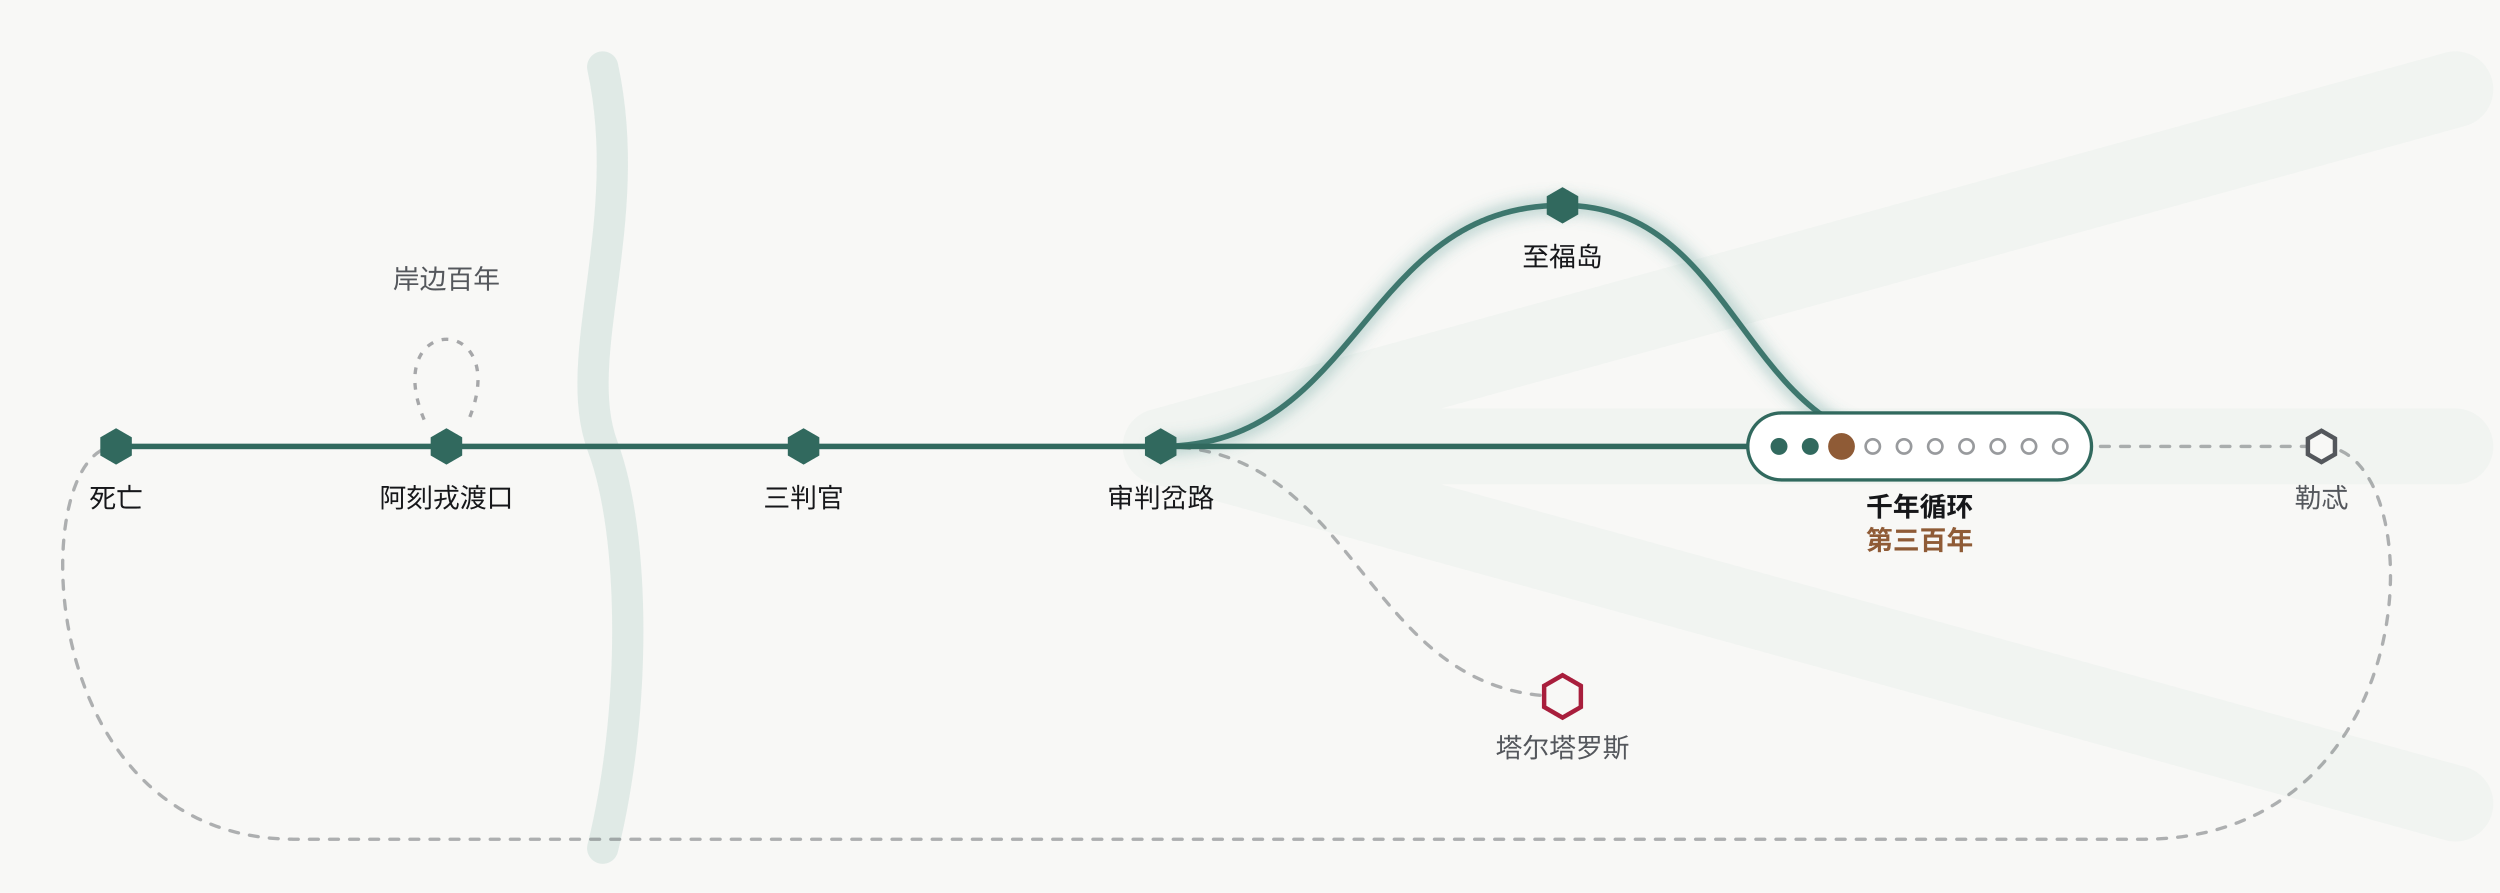
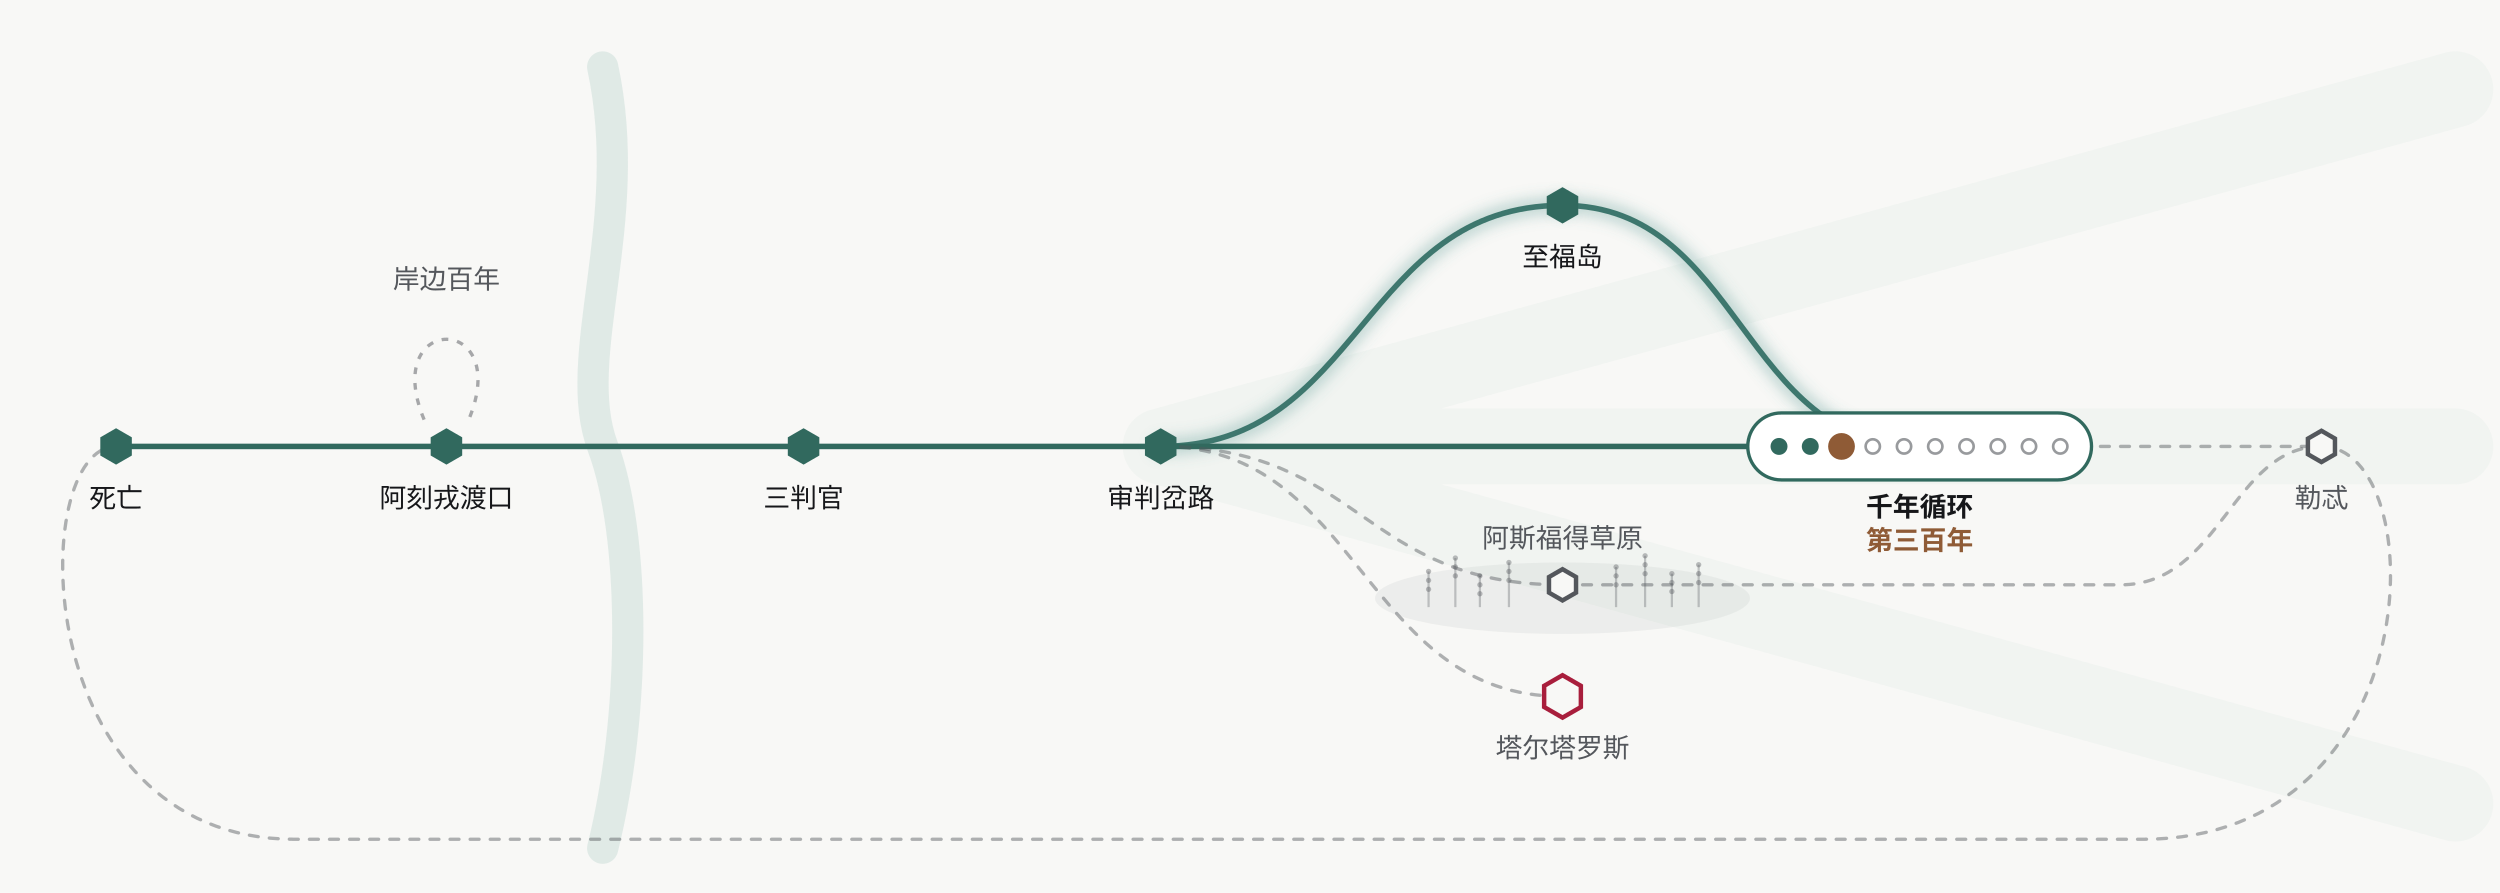
<svg xmlns="http://www.w3.org/2000/svg" width="1120" height="400" viewBox="0 0 1120 400" data-civ="gr" data-theme="light" role="img" aria-label="希腊">
  <style>.pulse{transform-box:fill-box;transform-origin:center;animation:pulse 2.4s ease-out infinite}@keyframes pulse{0%{opacity:.75;transform:scale(1)}80%,100%{opacity:0;transform:scale(2.4)}}@media (prefers-reduced-motion:reduce){.pulse{animation:none;opacity:.5;transform:scale(1.6)}}.map-hide-branches .branch{display:none}</style>
  <rect width="1120" height="400" fill="rgb(248, 248, 246)" />
  <g id="terrain" transform="scale(1)">
    <defs>
      <filter id="mapSoft" x="-20%" y="-50%" width="140%" height="200%">
        <feGaussianBlur stdDeviation="3" />
      </filter>
    </defs>
    <path d="M270 30C285 100 255 160 270 200S285 320 270 380" fill="none" stroke="rgb(95, 156, 148)" stroke-opacity=".16" stroke-width="14" stroke-linecap="round" />
    <path d="M520 200L1100 40M520 200L1100 200M520 200L1100 360" stroke="rgb(95, 156, 148)" stroke-opacity=".045" stroke-width="34" stroke-linecap="round" />
+     <g class="asphodel-field" data-for="GR_ASPHODEL_MEADOW">
+       <ellipse cx="700" cy="268" rx="84" ry="16" fill="rgb(84, 87, 92)" fill-opacity=".07" />
+       <path d="M640 272V256" stroke="rgb(84, 87, 92)" stroke-opacity=".32" stroke-width="1" />
+       <circle cx="640" cy="256" r="1.2" fill="rgb(84, 87, 92)" fill-opacity=".38" />
+       <circle cx="640" cy="260" r="1.2" fill="rgb(84, 87, 92)" fill-opacity=".38" />
+       <circle cx="640" cy="264" r="1.2" fill="rgb(84, 87, 92)" fill-opacity=".38" />
+       <path d="M652 272V250" stroke="rgb(84, 87, 92)" stroke-opacity=".32" stroke-width="1" />
+       <circle cx="652" cy="250" r="1.2" fill="rgb(84, 87, 92)" fill-opacity=".38" />
+       <circle cx="652" cy="254" r="1.2" fill="rgb(84, 87, 92)" fill-opacity=".38" />
+       <circle cx="652" cy="258" r="1.2" fill="rgb(84, 87, 92)" fill-opacity=".38" />
+       <path d="M663 272V258" stroke="rgb(84, 87, 92)" stroke-opacity=".32" stroke-width="1" />
+       <circle cx="663" cy="258" r="1.2" fill="rgb(84, 87, 92)" fill-opacity=".38" />
+       <circle cx="663" cy="262" r="1.2" fill="rgb(84, 87, 92)" fill-opacity=".38" />
+       <circle cx="663" cy="266" r="1.2" fill="rgb(84, 87, 92)" fill-opacity=".38" />
+       <path d="M676 272V252" stroke="rgb(84, 87, 92)" stroke-opacity=".32" stroke-width="1" />
+       <circle cx="676" cy="252" r="1.2" fill="rgb(84, 87, 92)" fill-opacity=".38" />
+       <circle cx="676" cy="256" r="1.2" fill="rgb(84, 87, 92)" fill-opacity=".38" />
+       <circle cx="676" cy="260" r="1.2" fill="rgb(84, 87, 92)" fill-opacity=".38" />
+       <path d="M724 272V254" stroke="rgb(84, 87, 92)" stroke-opacity=".32" stroke-width="1" />
+       <circle cx="724" cy="254" r="1.2" fill="rgb(84, 87, 92)" fill-opacity=".38" />
+       <circle cx="724" cy="258" r="1.2" fill="rgb(84, 87, 92)" fill-opacity=".38" />
+       <circle cx="724" cy="262" r="1.2" fill="rgb(84, 87, 92)" fill-opacity=".38" />
+       <path d="M737 272V249" stroke="rgb(84, 87, 92)" stroke-opacity=".32" stroke-width="1" />
+       <circle cx="737" cy="249" r="1.2" fill="rgb(84, 87, 92)" fill-opacity=".38" />
+       <circle cx="737" cy="253" r="1.2" fill="rgb(84, 87, 92)" fill-opacity=".38" />
+       <circle cx="737" cy="257" r="1.2" fill="rgb(84, 87, 92)" fill-opacity=".38" />
+       <path d="M749 272V257" stroke="rgb(84, 87, 92)" stroke-opacity=".32" stroke-width="1" />
+       <circle cx="749" cy="257" r="1.2" fill="rgb(84, 87, 92)" fill-opacity=".38" />
+       <circle cx="749" cy="261" r="1.2" fill="rgb(84, 87, 92)" fill-opacity=".38" />
+       <circle cx="749" cy="265" r="1.2" fill="rgb(84, 87, 92)" fill-opacity=".38" />
+       <path d="M761 272V253" stroke="rgb(84, 87, 92)" stroke-opacity=".32" stroke-width="1" />
+       <circle cx="761" cy="253" r="1.2" fill="rgb(84, 87, 92)" fill-opacity=".38" />
+       <circle cx="761" cy="257" r="1.2" fill="rgb(84, 87, 92)" fill-opacity=".38" />
+       <circle cx="761" cy="261" r="1.2" fill="rgb(84, 87, 92)" fill-opacity=".38" />
+     </g>
    <path class="edge" data-from="gr-death" data-to="GR_ACHERON" data-state="walked" d="M52 200L200 200" fill="none" stroke="rgb(49, 105, 94)" stroke-opacity="1" stroke-width="2.5" stroke-linecap="round" />
    <path d="M52 200L200 200" fill="none" stroke="rgb(95, 156, 148)" stroke-opacity=".35" stroke-width="8" stroke-linecap="round" filter="url(#mapSoft)" class="edge-glow" />
    <path class="edge" data-from="GR_ACHERON" data-to="gr-three-judges" data-state="walked" d="M200 200L360 200" fill="none" stroke="rgb(49, 105, 94)" stroke-opacity="1" stroke-width="2.5" stroke-linecap="round" />
    <path d="M200 200L360 200" fill="none" stroke="rgb(95, 156, 148)" stroke-opacity=".35" stroke-width="8" stroke-linecap="round" filter="url(#mapSoft)" class="edge-glow" />
-     <path class="edge" data-from="gr-three-judges" data-to="GR_PLATO_MEADOW" data-state="walked" d="M360 200L520 200" fill="none" stroke="rgb(49, 105, 94)" stroke-opacity="1" stroke-width="2.5" stroke-linecap="round" />
+     <path class="edge" data-from="gr-three-judges" data-to="EU_PLATO_MEADOW" data-state="walked" d="M360 200L520 200" fill="none" stroke="rgb(49, 105, 94)" stroke-opacity="1" stroke-width="2.5" stroke-linecap="round" />
    <path d="M360 200L520 200" fill="none" stroke="rgb(95, 156, 148)" stroke-opacity=".35" stroke-width="8" stroke-linecap="round" filter="url(#mapSoft)" class="edge-glow" />
-     <path class="edge" data-from="GR_PLATO_MEADOW" data-to="GR_ISLES_OF_THE_BLESSED" data-state="walked" d="M520 200C610 200 610 92 700 92" fill="none" stroke="rgb(49, 105, 94)" stroke-opacity="1" stroke-width="2.5" stroke-linecap="round" />
+     <path class="edge" data-from="EU_PLATO_MEADOW" data-to="GR_ISLES_OF_THE_BLESSED" data-state="walked" d="M520 200C610 200 610 92 700 92" fill="none" stroke="rgb(49, 105, 94)" stroke-opacity="1" stroke-width="2.5" stroke-linecap="round" />
    <path d="M520 200C610 200 610 92 700 92" fill="none" stroke="rgb(95, 156, 148)" stroke-opacity=".35" stroke-width="8" stroke-linecap="round" filter="url(#mapSoft)" class="edge-glow" />
-     <path class="edge" data-from="GR_PLATO_MEADOW" data-to="GR_TARTARUS" data-state="ahead" d="M520 200C610 200 610 312 700 312" fill="none" stroke="rgb(84, 87, 92)" stroke-opacity="0.45" stroke-width="1.5" stroke-dasharray="4 5" stroke-linecap="round" />
-     <path class="edge" data-from="GR_PLATO_MEADOW" data-to="gr-millennium" data-state="walked" d="M520 200L860 200" fill="none" stroke="rgb(49, 105, 94)" stroke-opacity="1" stroke-width="2.5" stroke-linecap="round" />
+     <path class="edge" data-from="EU_PLATO_MEADOW" data-to="GR_TARTARUS" data-state="ahead" d="M520 200C610 200 610 312 700 312" fill="none" stroke="rgb(84, 87, 92)" stroke-opacity="0.45" stroke-width="1.5" stroke-dasharray="4 5" stroke-linecap="round" />
+     <path class="edge" data-from="EU_PLATO_MEADOW" data-to="gr-millennium" data-state="walked" d="M520 200L860 200" fill="none" stroke="rgb(49, 105, 94)" stroke-opacity="1" stroke-width="2.5" stroke-linecap="round" />
    <path d="M520 200L860 200" fill="none" stroke="rgb(95, 156, 148)" stroke-opacity=".35" stroke-width="8" stroke-linecap="round" filter="url(#mapSoft)" class="edge-glow" />
    <path class="edge" data-from="GR_ISLES_OF_THE_BLESSED" data-to="gr-millennium" data-state="walked" d="M700 92C780 92 780 200 860 200" fill="none" stroke="rgb(49, 105, 94)" stroke-opacity="1" stroke-width="2.5" stroke-linecap="round" />
    <path d="M700 92C780 92 780 200 860 200" fill="none" stroke="rgb(95, 156, 148)" stroke-opacity=".35" stroke-width="8" stroke-linecap="round" filter="url(#mapSoft)" class="edge-glow" />
    <path class="edge" data-from="gr-millennium" data-to="gr-lethe" data-state="ahead" d="M860 200L1040 200" fill="none" stroke="rgb(84, 87, 92)" stroke-opacity="0.45" stroke-width="1.5" stroke-dasharray="4 5" stroke-linecap="round" />
    <path class="edge" data-from="gr-lethe" data-to="gr-death" data-state="ahead" d="M1040 200C1090 200 1090 376 960 376L132 376C12 376 12 200 52 200" fill="none" stroke="rgb(84, 87, 92)" stroke-opacity="0.45" stroke-width="1.5" stroke-dasharray="4 5" stroke-linecap="round" />
+     <path class="edge" data-from="EU_PLATO_MEADOW" data-to="GR_ASPHODEL_MEADOW" data-state="ahead" d="M520 200C610 200 610 262 700 262" fill="none" stroke="rgb(84, 87, 92)" stroke-opacity="0.45" stroke-width="1.5" stroke-dasharray="4 5" stroke-linecap="round" />
+     <path class="edge" data-from="GR_ASPHODEL_MEADOW" data-to="gr-lethe" data-state="ahead" d="M700 262L950 262C995 262 1000 200 1040 200" fill="none" stroke="rgb(84, 87, 92)" stroke-opacity="0.45" stroke-width="1.5" stroke-dasharray="4 5" stroke-linecap="round" />
    <g id="gr-death" class="node" data-state="walked">
      <g transform="translate(43.5 191.5)">
        <g fill="rgb(49, 105, 94)" stroke="rgb(49, 105, 94)" stroke-width="2">
          <path d="M8.5 1.5L14.562 5L14.562 12L8.5 15.5L2.438 12L2.438 5Z" />
        </g>
      </g>
    </g>
    <g id="GR_ACHERON" class="node" data-state="walked">
      <g transform="translate(191.5 191.5)">
        <g fill="rgb(49, 105, 94)" stroke="rgb(49, 105, 94)" stroke-width="2">
          <path d="M8.5 1.5L14.562 5L14.562 12L8.5 15.5L2.438 12L2.438 5Z" />
        </g>
      </g>
    </g>
    <g id="gr-three-judges" class="node" data-state="walked">
      <g transform="translate(351.5 191.5)">
        <g fill="rgb(49, 105, 94)" stroke="rgb(49, 105, 94)" stroke-width="2">
          <path d="M8.5 1.5L14.562 5L14.562 12L8.5 15.5L2.438 12L2.438 5Z" />
        </g>
      </g>
    </g>
-     <g id="GR_PLATO_MEADOW" class="node" data-state="walked">
+     <g id="EU_PLATO_MEADOW" class="node" data-state="walked">
      <g transform="translate(511.5 191.5)">
        <g fill="rgb(49, 105, 94)" stroke="rgb(49, 105, 94)" stroke-width="2">
          <path d="M8.5 1.5L14.562 5L14.562 12L8.5 15.5L2.438 12L2.438 5Z" />
        </g>
      </g>
    </g>
    <g id="GR_ISLES_OF_THE_BLESSED" class="node" data-state="walked">
      <g transform="translate(691.5 83.5)">
        <g fill="rgb(49, 105, 94)" stroke="rgb(49, 105, 94)" stroke-width="2">
          <path d="M8.5 1.5L14.562 5L14.562 12L8.5 15.5L2.438 12L2.438 5Z" />
        </g>
      </g>
    </g>
    <g id="GR_TARTARUS" class="node" data-state="ahead">
      <g transform="translate(689 301)">
        <g fill="rgb(248, 248, 246)" stroke="rgb(168, 30, 60)" stroke-width="2">
          <path d="M11 1.5L19.227 6.25L19.227 15.75L11 20.5L2.773 15.75L2.773 6.25Z" />
        </g>
      </g>
    </g>
    <g id="gr-millennium" class="node" data-state="current">
      <rect x="783" y="185" width="154" height="30" rx="15" fill="rgb(255, 255, 255)" stroke="rgb(49, 105, 94)" stroke-width="1.5" />
      <circle id="gr-millennium-1" cx="797" cy="200" r="3.2" fill="rgb(49, 105, 94)" stroke="rgb(49, 105, 94)" stroke-opacity="1" stroke-width="1.2" />
      <circle id="gr-millennium-2" cx="811" cy="200" r="3.2" fill="rgb(49, 105, 94)" stroke="rgb(49, 105, 94)" stroke-opacity="1" stroke-width="1.2" />
      <circle id="gr-millennium-3" cx="825" cy="200" r="4.5" fill="rgb(143, 91, 54)" stroke="rgb(143, 91, 54)" stroke-opacity="1" stroke-width="1.2" />
      <circle class="pulse" cx="825" cy="200" r="5" fill="none" stroke="rgb(143, 91, 54)" stroke-width="2" />
      <circle id="gr-millennium-4" cx="839" cy="200" r="3.2" fill="none" stroke="rgb(84, 87, 92)" stroke-opacity="0.6" stroke-width="1.2" />
      <circle id="gr-millennium-5" cx="853" cy="200" r="3.2" fill="none" stroke="rgb(84, 87, 92)" stroke-opacity="0.6" stroke-width="1.2" />
      <circle id="gr-millennium-6" cx="867" cy="200" r="3.2" fill="none" stroke="rgb(84, 87, 92)" stroke-opacity="0.6" stroke-width="1.2" />
      <circle id="gr-millennium-7" cx="881" cy="200" r="3.2" fill="none" stroke="rgb(84, 87, 92)" stroke-opacity="0.6" stroke-width="1.2" />
      <circle id="gr-millennium-8" cx="895" cy="200" r="3.2" fill="none" stroke="rgb(84, 87, 92)" stroke-opacity="0.6" stroke-width="1.2" />
      <circle id="gr-millennium-9" cx="909" cy="200" r="3.2" fill="none" stroke="rgb(84, 87, 92)" stroke-opacity="0.6" stroke-width="1.2" />
      <circle id="gr-millennium-10" cx="923" cy="200" r="3.2" fill="none" stroke="rgb(84, 87, 92)" stroke-opacity="0.6" stroke-width="1.2" />
    </g>
+     <g id="GR_ASPHODEL_MEADOW" class="node" data-state="ahead">
+       <g transform="translate(691.5 253.5)">
+         <g fill="rgb(248, 248, 246)" stroke="rgb(84, 87, 92)" stroke-width="2">
+           <path d="M8.5 1.5L14.562 5L14.562 12L8.5 15.5L2.438 12L2.438 5Z" />
+         </g>
+       </g>
+     </g>
    <g id="gr-lethe" class="node" data-state="ahead">
      <g transform="translate(1031.5 191.5)">
        <g fill="rgb(248, 248, 246)" stroke="rgb(84, 87, 92)" stroke-width="2">
          <path d="M8.5 1.5L14.562 5L14.562 12L8.5 15.5L2.438 12L2.438 5Z" />
        </g>
      </g>
    </g>
    <path d="M190 188C170 140 230 140 210 188" fill="none" stroke="rgb(84, 87, 92)" stroke-opacity=".5" stroke-dasharray="3 4" stroke-width="1.5" />
  </g>
  <g id="labels">
    <g>
      <text x="200.0" y="129.3" text-anchor="middle" font-family="Noto Sans SC, Geist, sans-serif" font-size="12" font-weight="400" fill="rgb(84, 87, 92)">岸边百年</text>
    </g>
    <g id="gr-death-label" data-for="gr-death">
      <text x="52.0" y="227.3" text-anchor="middle" font-family="Noto Sans SC, Geist, sans-serif" font-size="12" font-weight="400" fill="rgb(22, 23, 26)">死亡</text>
    </g>
    <g id="GR_ACHERON-label" data-for="GR_ACHERON">
      <text x="200.0" y="227.3" text-anchor="middle" font-family="Noto Sans SC, Geist, sans-serif" font-size="12" font-weight="400" fill="rgb(22, 23, 26)">阿刻戎渡口</text>
    </g>
    <g id="gr-three-judges-label" data-for="gr-three-judges">
      <text x="360.0" y="227.3" text-anchor="middle" font-family="Noto Sans SC, Geist, sans-serif" font-size="12" font-weight="400" fill="rgb(22, 23, 26)">三判官</text>
    </g>
-     <g id="GR_PLATO_MEADOW-label" data-for="GR_PLATO_MEADOW">
+     <g id="EU_PLATO_MEADOW-label" data-for="EU_PLATO_MEADOW">
      <text x="520.0" y="227.3" text-anchor="middle" font-family="Noto Sans SC, Geist, sans-serif" font-size="12" font-weight="400" fill="rgb(22, 23, 26)">审判岔路</text>
    </g>
    <g id="GR_ISLES_OF_THE_BLESSED-label" data-for="GR_ISLES_OF_THE_BLESSED">
      <text x="700.0" y="119.3" text-anchor="middle" font-family="Noto Sans SC, Geist, sans-serif" font-size="12" font-weight="400" fill="rgb(22, 23, 26)">至福岛</text>
    </g>
    <g id="GR_TARTARUS-label" data-for="GR_TARTARUS">
      <text x="700.0" y="339.3" text-anchor="middle" font-family="Noto Sans SC, Geist, sans-serif" font-size="12" font-weight="400" fill="rgb(84, 87, 92)">塔尔塔罗斯</text>
    </g>
    <g id="gr-millennium-label" data-for="gr-millennium">
      <text x="860.0" y="231.3" text-anchor="middle" font-family="Noto Sans SC, Geist, sans-serif" font-size="12" font-weight="600" fill="rgb(22, 23, 26)">千年循环</text>
      <text x="860.0" y="246.3" text-anchor="middle" font-family="Noto Sans SC, Geist, sans-serif" font-size="12" font-weight="600" fill="rgb(143, 91, 54)">第三百年</text>
    </g>
+     <g id="GR_ASPHODEL_MEADOW-label" data-for="GR_ASPHODEL_MEADOW">
+       <text x="700.0" y="245.3" text-anchor="middle" font-family="Noto Sans SC, Geist, sans-serif" font-size="12" font-weight="400" fill="rgb(84, 87, 92)">阿斯福得草原</text>
+     </g>
    <g id="gr-lethe-label" data-for="gr-lethe">
      <text x="1040.0" y="227.3" text-anchor="middle" font-family="Noto Sans SC, Geist, sans-serif" font-size="12" font-weight="400" fill="rgb(84, 87, 92)">勒忒</text>
    </g>
  </g>
  <g id="you-are-here" data-for="gr-millennium" style="display:none" />
</svg>
